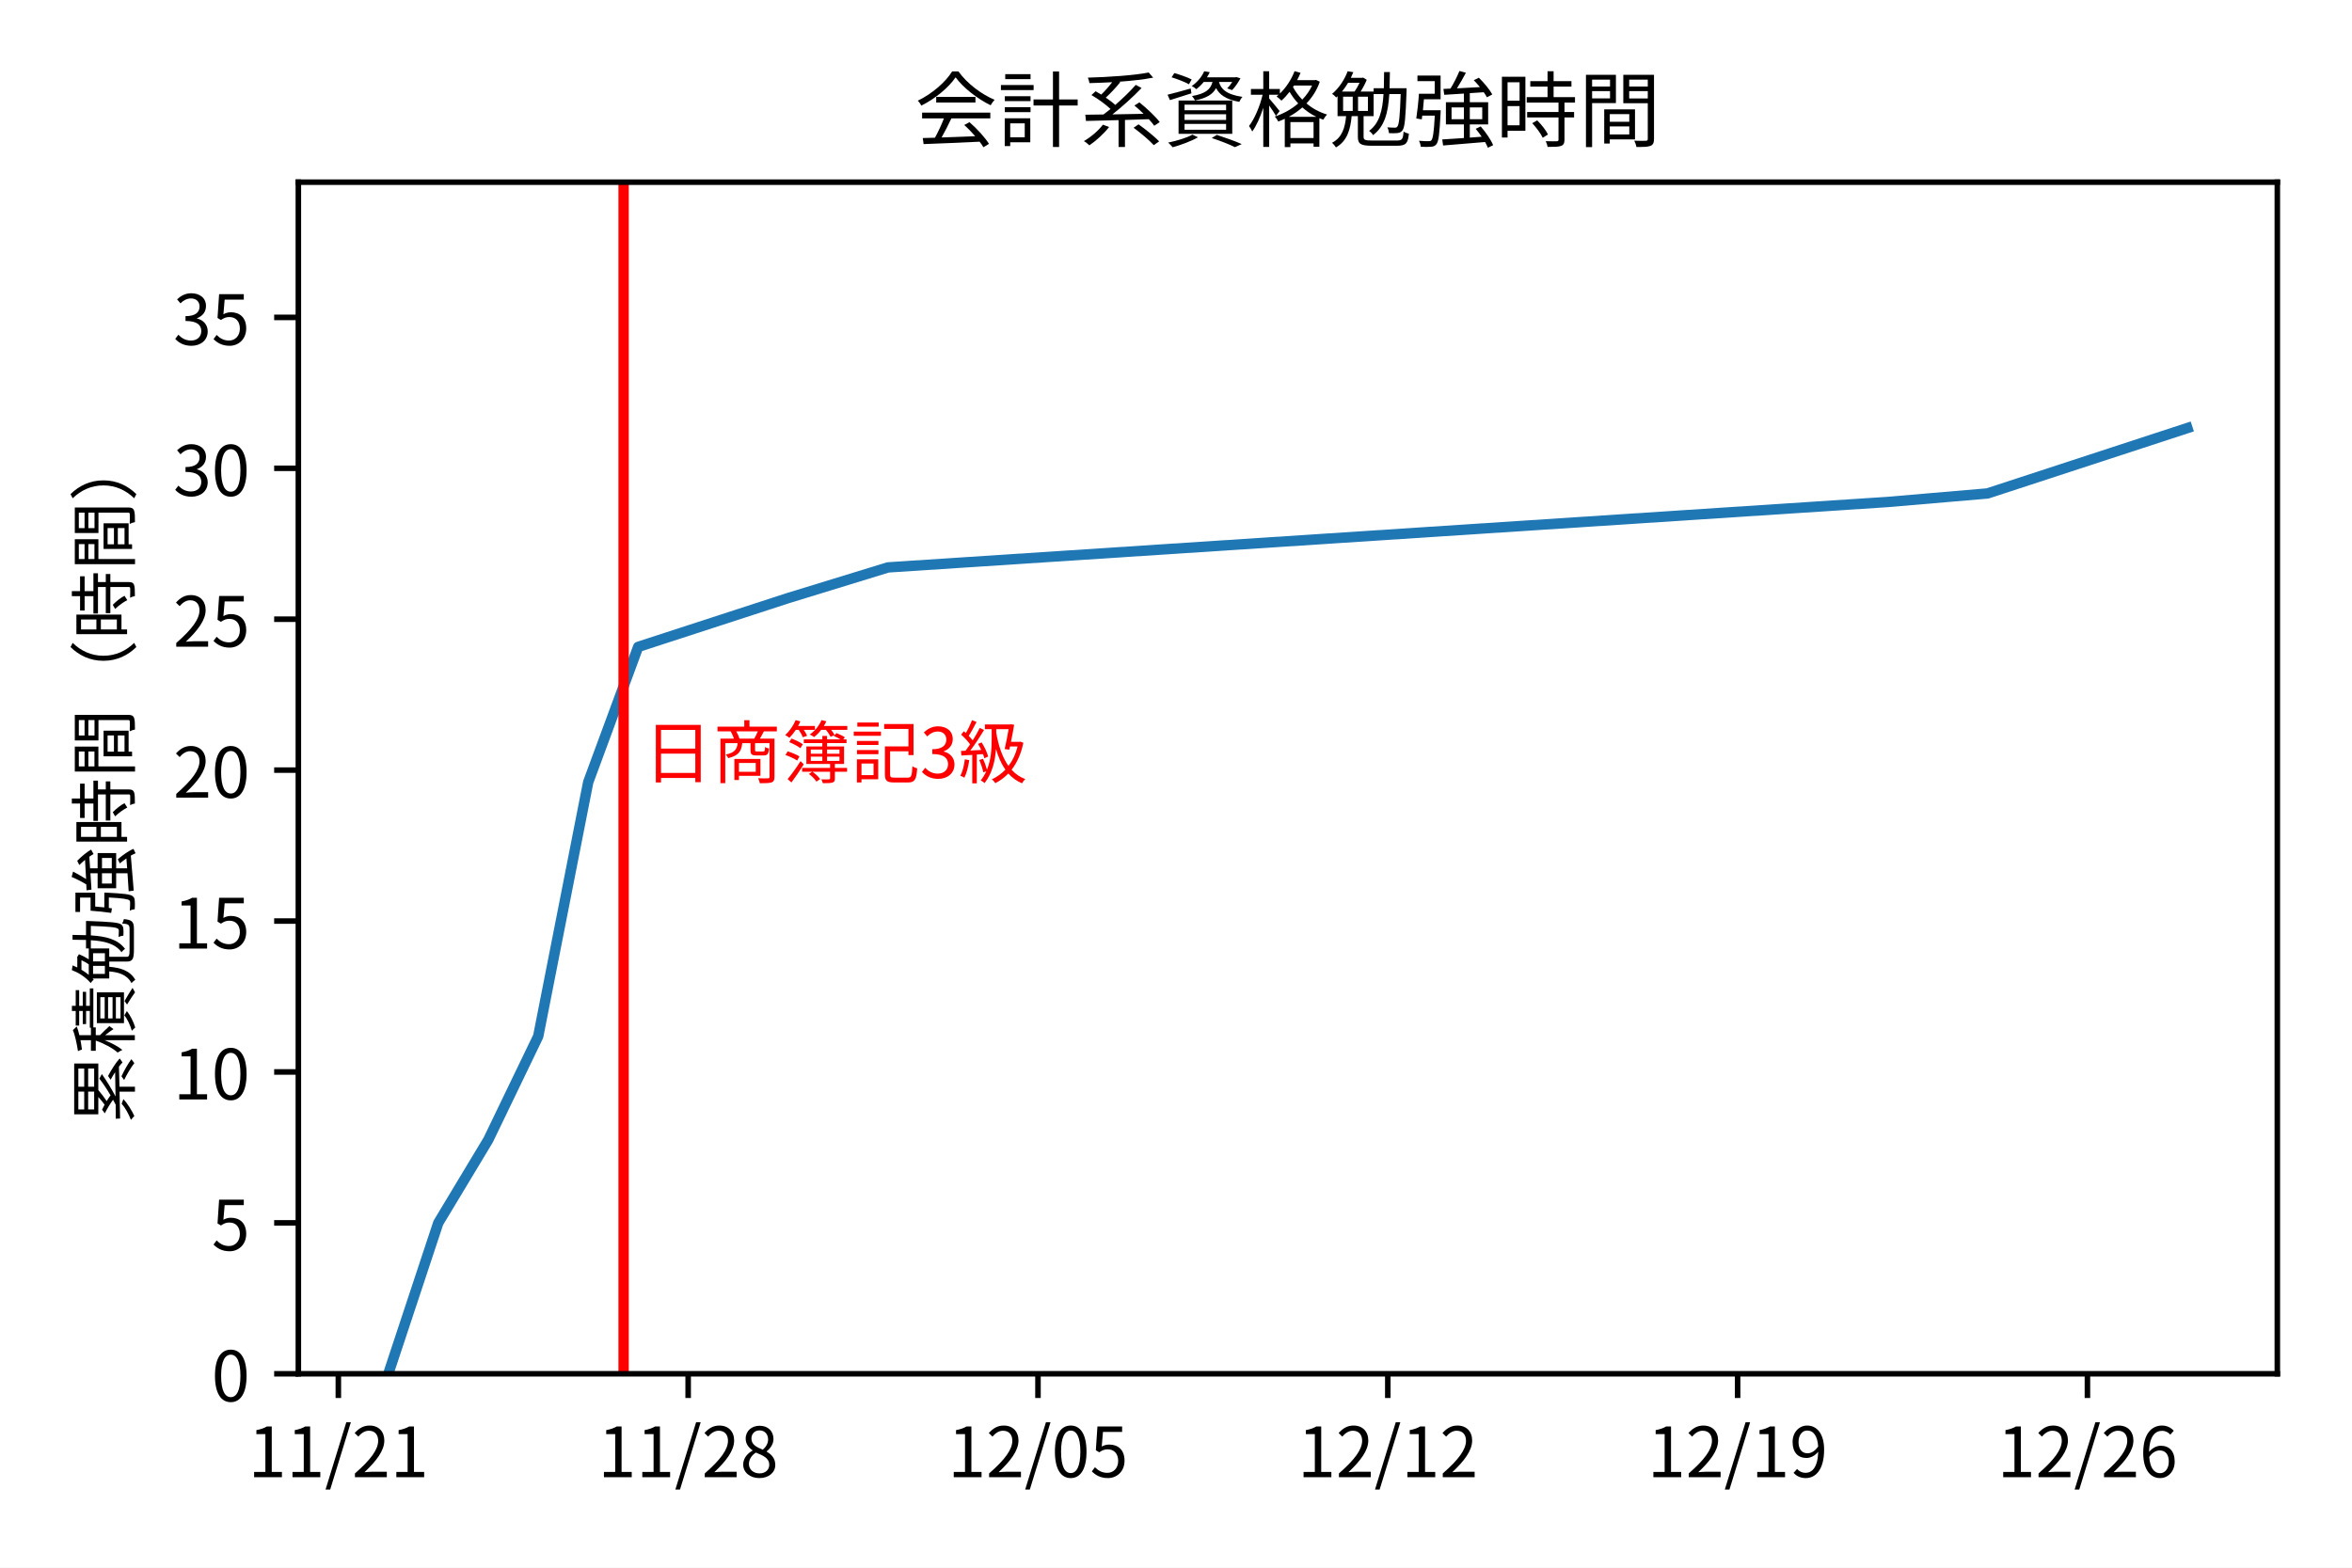
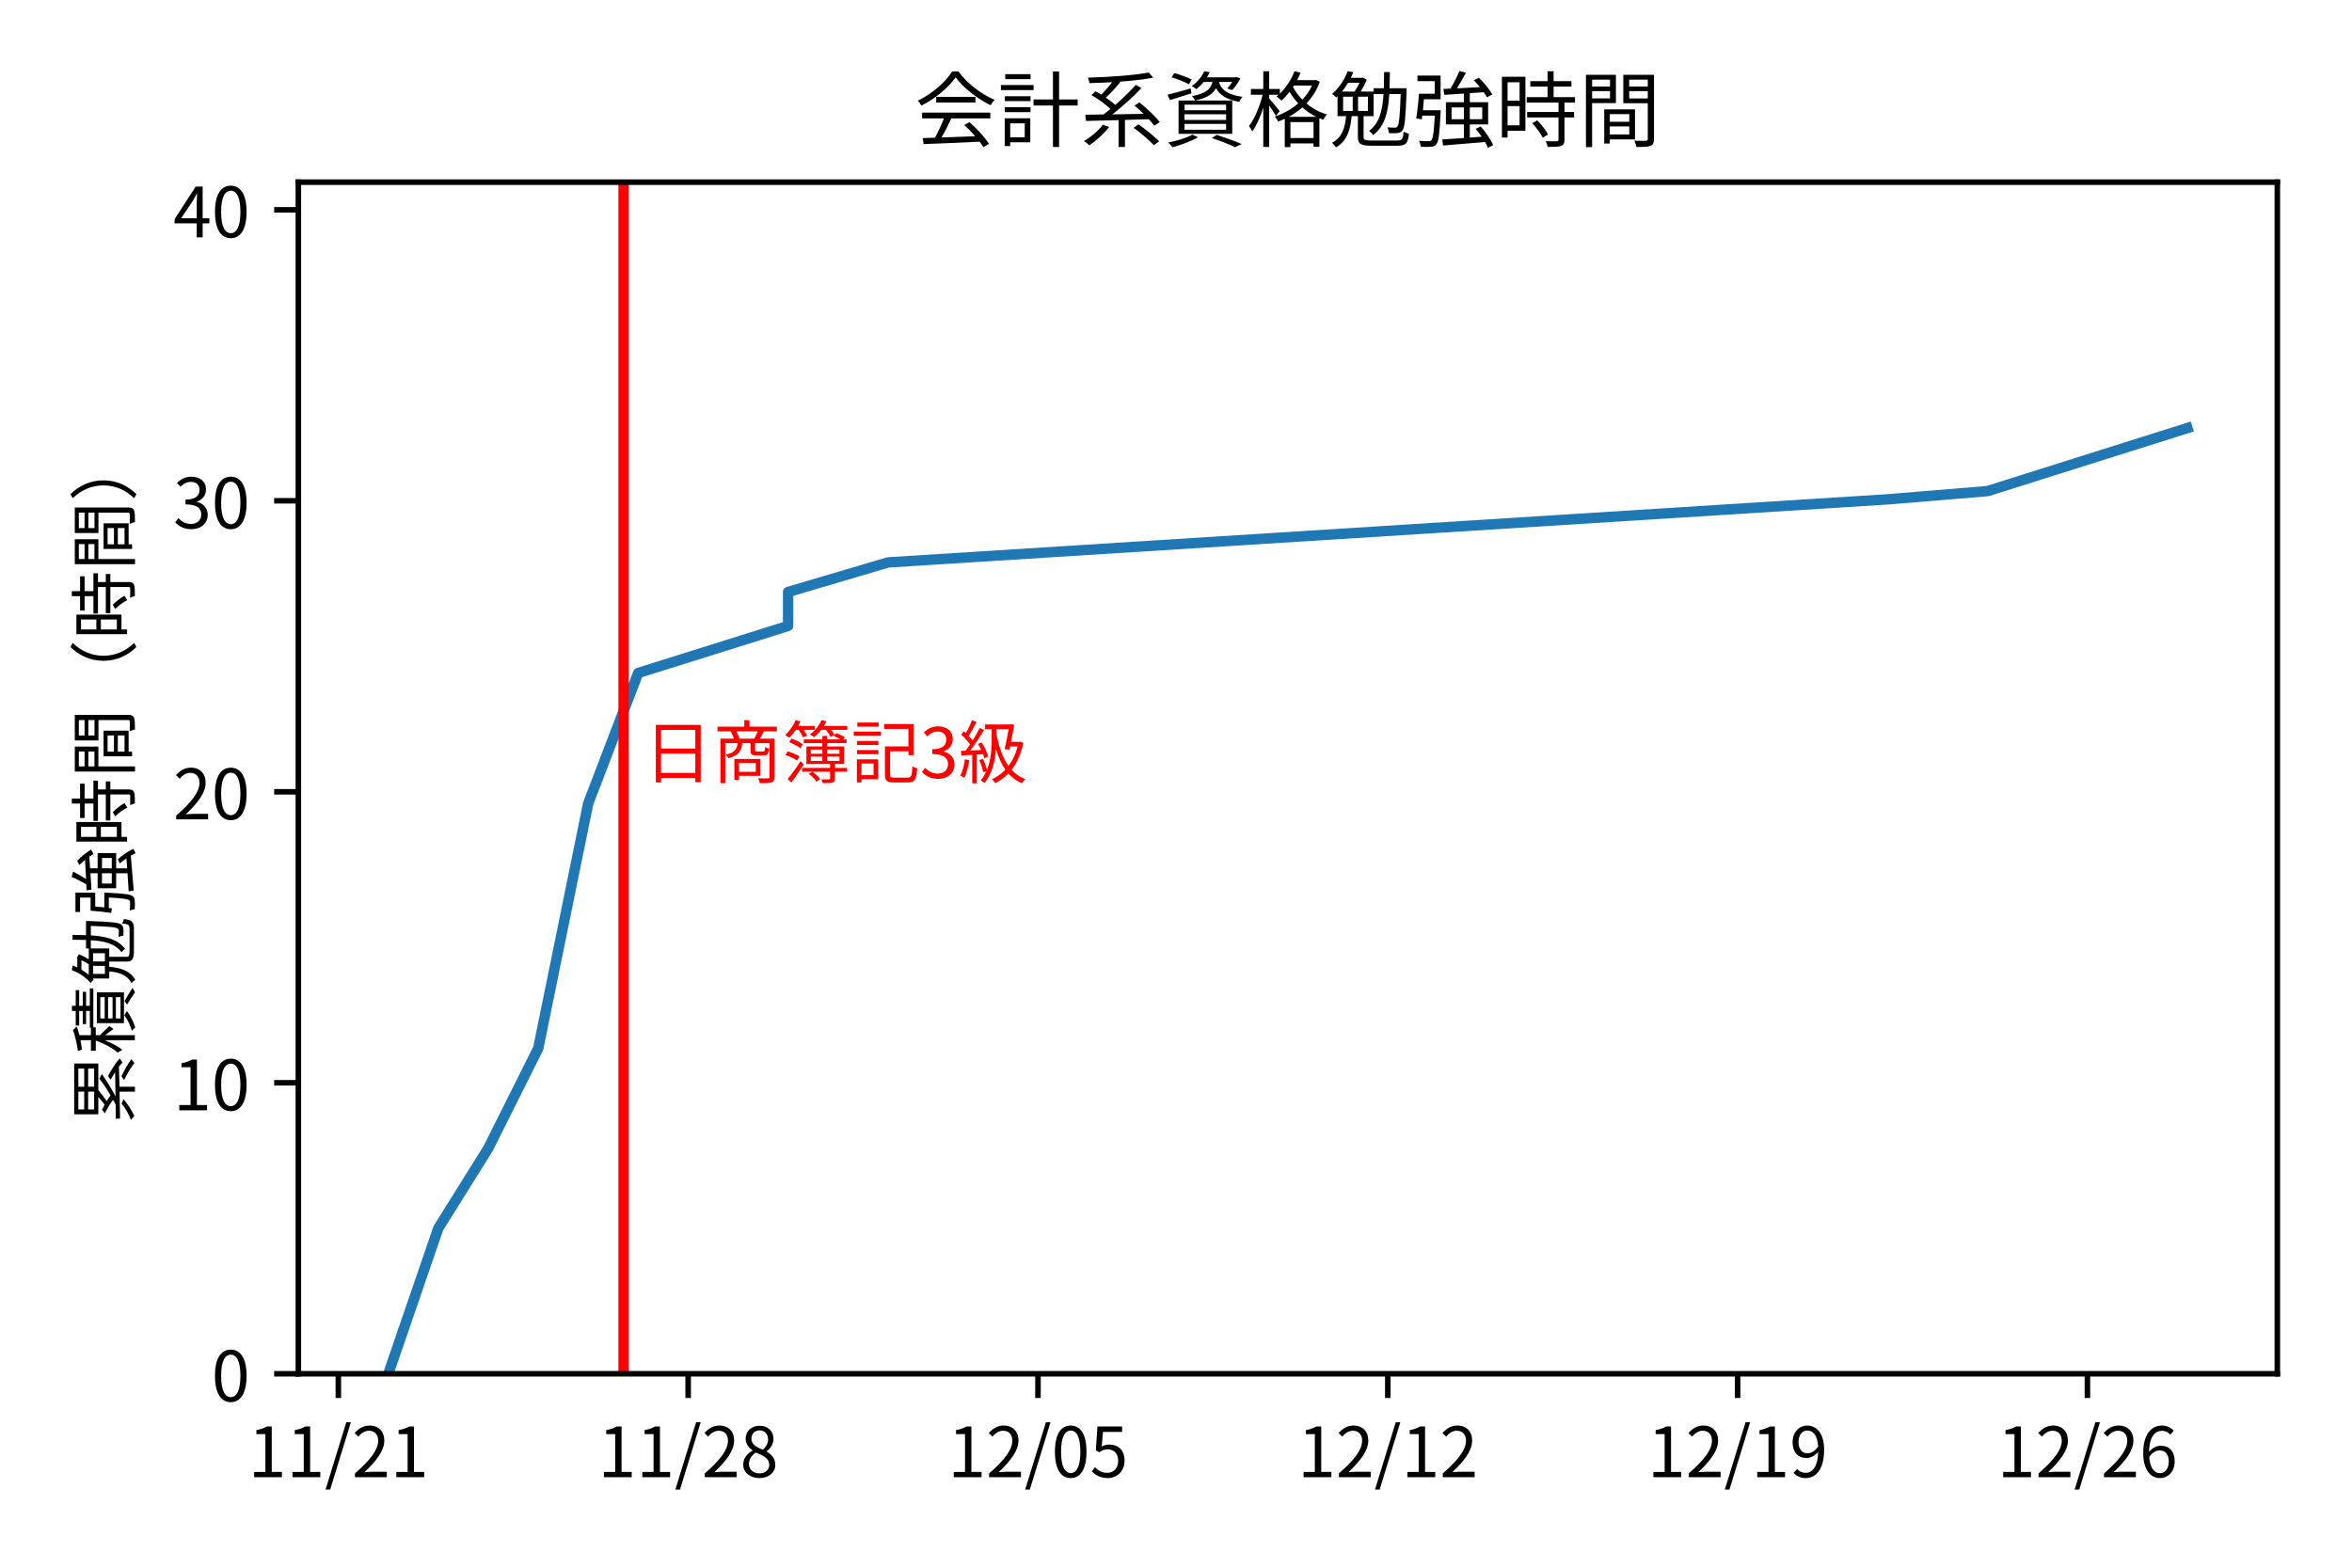
<svg xmlns="http://www.w3.org/2000/svg" xmlns:xlink="http://www.w3.org/1999/xlink" width="340.157pt" height="226.772pt" viewBox="0 0 340.157 226.772" version="1.1">
  <defs>
    <style type="text/css">*{stroke-linejoin: round; stroke-linecap: butt}</style>
  </defs>
  <g id="figure_1">
    <g id="patch_1">
      <path d="M 0 226.772  L 340.157 226.772  L 340.157 0  L 0 0  z " style="fill: #ffffff" />
    </g>
    <g id="axes_1">
      <g id="patch_2">
        <path d="M 43.15 198.722  L 329.357 198.722  L 329.357 26.351  L 43.15 26.351  z " style="fill: #ffffff" />
      </g>
      <g id="matplotlib.axis_1">
        <g id="xtick_1">
          <g id="line2d_1">
            <defs>
-               <path id="m84d6acddf5" d="M 0 0  L 0 3.5  " style="stroke: #000000; stroke-width: 0.8" />
+               <path id="m8792b10f1d" d="M 0 0  L 0 3.5  " style="stroke: #000000; stroke-width: 0.8" />
            </defs>
            <g>
-               <use xlink:href="#m84d6acddf5" x="48.932" y="198.722" style="stroke: #000000; stroke-width: 0.8" />
+               <use xlink:href="#m8792b10f1d" x="48.932" y="198.722" style="stroke: #000000; stroke-width: 0.8" />
            </g>
          </g>
          <g id="text_1">
            <g transform="translate(35.87181 213.681) scale(0.1 -0.1)">
              <defs>
                <path id="NotoSansJP-Regular-31" d="M 563 0  L 3136 0  L 3136 486  L 2195 486  L 2195 4698  L 1747 4698  C 1491 4544 1190 4435 774 4358  L 774 3987  L 1606 3987  L 1606 486  L 563 486  L 563 0  z " transform="scale(0.015625)" />
                <path id="NotoSansJP-Regular-2f" d="M 70 -1146  L 499 -1146  L 2413 5082  L 1990 5082  L 70 -1146  z " transform="scale(0.015625)" />
                <path id="NotoSansJP-Regular-32" d="M 282 0  L 3232 0  L 3232 506  L 1933 506  C 1696 506 1408 480 1165 461  C 2266 1504 3002 2458 3002 3392  C 3002 4230 2477 4781 1638 4781  C 1043 4781 640 4506 256 4090  L 595 3757  C 851 4064 1184 4301 1568 4301  C 2150 4301 2432 3910 2432 3373  C 2432 2566 1754 1632 282 346  L 282 0  z " transform="scale(0.015625)" />
              </defs>
              <use xlink:href="#NotoSansJP-Regular-31" />
              <use xlink:href="#NotoSansJP-Regular-31" x="55.5" />
              <use xlink:href="#NotoSansJP-Regular-2f" x="111" />
              <use xlink:href="#NotoSansJP-Regular-32" x="150.2" />
              <use xlink:href="#NotoSansJP-Regular-31" x="205.7" />
            </g>
          </g>
        </g>
        <g id="xtick_2">
          <g id="line2d_2">
            <g>
-               <use xlink:href="#m84d6acddf5" x="99.524" y="198.722" style="stroke: #000000; stroke-width: 0.8" />
+               <use xlink:href="#m8792b10f1d" x="99.524" y="198.722" style="stroke: #000000; stroke-width: 0.8" />
            </g>
          </g>
          <g id="text_2">
            <g transform="translate(86.46404 213.681) scale(0.1 -0.1)">
              <defs>
                <path id="NotoSansJP-Regular-38" d="M 1786 -83  C 2669 -83 3258 448 3258 1133  C 3258 1773 2874 2125 2464 2362  L 2464 2394  C 2746 2611 3091 3034 3091 3526  C 3091 4250 2605 4762 1805 4762  C 1075 4762 518 4288 518 3571  C 518 3078 806 2726 1152 2490  L 1152 2458  C 723 2227 288 1792 288 1165  C 288 442 922 -83 1786 -83  z M 2106 2547  C 1555 2765 1050 3008 1050 3571  C 1050 4026 1363 4333 1798 4333  C 2304 4333 2592 3955 2592 3494  C 2592 3149 2426 2829 2106 2547  z M 1798 352  C 1235 352 819 717 819 1216  C 819 1664 1082 2035 1459 2278  C 2125 2010 2701 1773 2701 1146  C 2701 678 2336 352 1798 352  z " transform="scale(0.015625)" />
              </defs>
              <use xlink:href="#NotoSansJP-Regular-31" />
              <use xlink:href="#NotoSansJP-Regular-31" x="55.5" />
              <use xlink:href="#NotoSansJP-Regular-2f" x="111" />
              <use xlink:href="#NotoSansJP-Regular-32" x="150.2" />
              <use xlink:href="#NotoSansJP-Regular-38" x="205.7" />
            </g>
          </g>
        </g>
        <g id="xtick_3">
          <g id="line2d_3">
            <g>
-               <use xlink:href="#m84d6acddf5" x="150.116" y="198.722" style="stroke: #000000; stroke-width: 0.8" />
+               <use xlink:href="#m8792b10f1d" x="150.116" y="198.722" style="stroke: #000000; stroke-width: 0.8" />
            </g>
          </g>
          <g id="text_3">
            <g transform="translate(137.0563 213.681) scale(0.1 -0.1)">
              <defs>
                <path id="NotoSansJP-Regular-30" d="M 1779 -83  C 2669 -83 3238 730 3238 2362  C 3238 3987 2669 4781 1779 4781  C 883 4781 314 3994 314 2362  C 314 730 883 -83 1779 -83  z M 1779 384  C 1242 384 883 979 883 2362  C 883 3731 1242 4314 1779 4314  C 2310 4314 2669 3731 2669 2362  C 2669 979 2310 384 1779 384  z " transform="scale(0.015625)" />
                <path id="NotoSansJP-Regular-35" d="M 1670 -83  C 2464 -83 3206 499 3206 1530  C 3206 2560 2573 3021 1792 3021  C 1510 3021 1306 2950 1094 2835  L 1210 4192  L 2982 4192  L 2982 4698  L 698 4698  L 550 2496  L 864 2304  C 1133 2483 1331 2579 1645 2579  C 2234 2579 2618 2182 2618 1510  C 2618 826 2170 403 1619 403  C 1075 403 736 653 467 922  L 179 538  C 493 224 941 -83 1670 -83  z " transform="scale(0.015625)" />
              </defs>
              <use xlink:href="#NotoSansJP-Regular-31" />
              <use xlink:href="#NotoSansJP-Regular-32" x="55.5" />
              <use xlink:href="#NotoSansJP-Regular-2f" x="111" />
              <use xlink:href="#NotoSansJP-Regular-30" x="150.2" />
              <use xlink:href="#NotoSansJP-Regular-35" x="205.7" />
            </g>
          </g>
        </g>
        <g id="xtick_4">
          <g id="line2d_4">
            <g>
-               <use xlink:href="#m84d6acddf5" x="200.709" y="198.722" style="stroke: #000000; stroke-width: 0.8" />
+               <use xlink:href="#m8792b10f1d" x="200.709" y="198.722" style="stroke: #000000; stroke-width: 0.8" />
            </g>
          </g>
          <g id="text_4">
            <g transform="translate(187.6485 213.681) scale(0.1 -0.1)">
              <use xlink:href="#NotoSansJP-Regular-31" />
              <use xlink:href="#NotoSansJP-Regular-32" x="55.5" />
              <use xlink:href="#NotoSansJP-Regular-2f" x="111" />
              <use xlink:href="#NotoSansJP-Regular-31" x="150.2" />
              <use xlink:href="#NotoSansJP-Regular-32" x="205.7" />
            </g>
          </g>
        </g>
        <g id="xtick_5">
          <g id="line2d_5">
            <g>
-               <use xlink:href="#m84d6acddf5" x="251.301" y="198.722" style="stroke: #000000; stroke-width: 0.8" />
+               <use xlink:href="#m8792b10f1d" x="251.301" y="198.722" style="stroke: #000000; stroke-width: 0.8" />
            </g>
          </g>
          <g id="text_5">
            <g transform="translate(238.2407 213.681) scale(0.1 -0.1)">
              <defs>
                <path id="NotoSansJP-Regular-39" d="M 832 3258  C 832 3898 1178 4320 1626 4320  C 2227 4320 2586 3808 2650 2842  C 2349 2400 1990 2214 1670 2214  C 1114 2214 832 2624 832 3258  z M 1498 -83  C 2381 -83 3200 646 3200 2547  C 3200 4038 2528 4781 1626 4781  C 896 4781 282 4166 282 3258  C 282 2285 794 1779 1574 1779  C 1965 1779 2368 2003 2656 2355  C 2611 902 2086 403 1478 403  C 1178 403 890 538 698 762  L 371 397  C 634 122 992 -83 1498 -83  z " transform="scale(0.015625)" />
              </defs>
              <use xlink:href="#NotoSansJP-Regular-31" />
              <use xlink:href="#NotoSansJP-Regular-32" x="55.5" />
              <use xlink:href="#NotoSansJP-Regular-2f" x="111" />
              <use xlink:href="#NotoSansJP-Regular-31" x="150.2" />
              <use xlink:href="#NotoSansJP-Regular-39" x="205.7" />
            </g>
          </g>
        </g>
        <g id="xtick_6">
          <g id="line2d_6">
            <g>
-               <use xlink:href="#m84d6acddf5" x="301.893" y="198.722" style="stroke: #000000; stroke-width: 0.8" />
+               <use xlink:href="#m8792b10f1d" x="301.893" y="198.722" style="stroke: #000000; stroke-width: 0.8" />
            </g>
          </g>
          <g id="text_6">
            <g transform="translate(288.833 213.681) scale(0.1 -0.1)">
              <defs>
                <path id="NotoSansJP-Regular-36" d="M 1875 2477  C 2445 2477 2726 2074 2726 1440  C 2726 800 2374 371 1926 371  C 1338 371 986 902 915 1875  C 1203 2304 1581 2477 1875 2477  z M 1926 -83  C 2656 -83 3270 531 3270 1440  C 3270 2419 2765 2912 1971 2912  C 1600 2912 1190 2694 902 2342  C 928 3802 1472 4294 2112 4294  C 2400 4294 2682 4160 2867 3936  L 3187 4301  C 2931 4576 2579 4781 2093 4781  C 1184 4781 358 4077 358 2240  C 358 691 1024 -83 1926 -83  z " transform="scale(0.015625)" />
              </defs>
              <use xlink:href="#NotoSansJP-Regular-31" />
              <use xlink:href="#NotoSansJP-Regular-32" x="55.5" />
              <use xlink:href="#NotoSansJP-Regular-2f" x="111" />
              <use xlink:href="#NotoSansJP-Regular-32" x="150.2" />
              <use xlink:href="#NotoSansJP-Regular-36" x="205.7" />
            </g>
          </g>
        </g>
      </g>
      <g id="matplotlib.axis_2">
        <g id="ytick_1">
          <g id="line2d_7">
            <defs>
-               <path id="md8e53a39ca" d="M 0 0  L -3.5 0  " style="stroke: #000000; stroke-width: 0.8" />
+               <path id="m9c09c135b7" d="M 0 0  L -3.5 0  " style="stroke: #000000; stroke-width: 0.8" />
            </defs>
            <g>
-               <use xlink:href="#md8e53a39ca" x="43.15" y="198.722" style="stroke: #000000; stroke-width: 0.8" />
+               <use xlink:href="#m9c09c135b7" x="43.15" y="198.722" style="stroke: #000000; stroke-width: 0.8" />
            </g>
          </g>
          <g id="text_7">
            <g transform="translate(30.6 202.7013) scale(0.1 -0.1)">
              <use xlink:href="#NotoSansJP-Regular-30" />
            </g>
          </g>
        </g>
        <g id="ytick_2">
          <g id="line2d_8">
            <g>
-               <use xlink:href="#md8e53a39ca" x="43.15" y="176.892" style="stroke: #000000; stroke-width: 0.8" />
+               <use xlink:href="#m9c09c135b7" x="43.15" y="156.629" style="stroke: #000000; stroke-width: 0.8" />
            </g>
          </g>
          <g id="text_8">
-             <g transform="translate(30.6 180.8712) scale(0.1 -0.1)">
-               <use xlink:href="#NotoSansJP-Regular-35" />
+             <g transform="translate(25.05 160.6084) scale(0.1 -0.1)">
+               <use xlink:href="#NotoSansJP-Regular-31" />
+               <use xlink:href="#NotoSansJP-Regular-30" x="55.5" />
            </g>
          </g>
        </g>
        <g id="ytick_3">
          <g id="line2d_9">
            <g>
-               <use xlink:href="#md8e53a39ca" x="43.15" y="155.061" style="stroke: #000000; stroke-width: 0.8" />
+               <use xlink:href="#m9c09c135b7" x="43.15" y="114.536" style="stroke: #000000; stroke-width: 0.8" />
            </g>
          </g>
          <g id="text_9">
-             <g transform="translate(25.05 159.0412) scale(0.1 -0.1)">
-               <use xlink:href="#NotoSansJP-Regular-31" />
+             <g transform="translate(25.05 118.5156) scale(0.1 -0.1)">
+               <use xlink:href="#NotoSansJP-Regular-32" />
              <use xlink:href="#NotoSansJP-Regular-30" x="55.5" />
            </g>
          </g>
        </g>
        <g id="ytick_4">
          <g id="line2d_10">
            <g>
-               <use xlink:href="#md8e53a39ca" x="43.15" y="133.231" style="stroke: #000000; stroke-width: 0.8" />
+               <use xlink:href="#m9c09c135b7" x="43.15" y="72.443" style="stroke: #000000; stroke-width: 0.8" />
            </g>
          </g>
          <g id="text_10">
-             <g transform="translate(25.05 137.2111) scale(0.1 -0.1)">
-               <use xlink:href="#NotoSansJP-Regular-31" />
-               <use xlink:href="#NotoSansJP-Regular-35" x="55.5" />
+             <g transform="translate(25.05 76.42266) scale(0.1 -0.1)">
+               <defs>
+                 <path id="NotoSansJP-Regular-33" d="M 1690 -83  C 2522 -83 3194 416 3194 1254  C 3194 1894 2752 2317 2202 2445  L 2202 2470  C 2694 2656 3034 3034 3034 3603  C 3034 4346 2458 4781 1670 4781  C 1126 4781 710 4544 358 4218  L 672 3846  C 934 4115 1267 4301 1645 4301  C 2131 4301 2438 4006 2438 3558  C 2438 3053 2106 2662 1139 2662  L 1139 2214  C 2221 2214 2598 1837 2598 1280  C 2598 736 2202 403 1645 403  C 1114 403 755 653 480 941  L 186 557  C 493 224 954 -83 1690 -83  z " transform="scale(0.015625)" />
+               </defs>
+               <use xlink:href="#NotoSansJP-Regular-33" />
+               <use xlink:href="#NotoSansJP-Regular-30" x="55.5" />
            </g>
          </g>
        </g>
        <g id="ytick_5">
          <g id="line2d_11">
            <g>
-               <use xlink:href="#md8e53a39ca" x="43.15" y="111.401" style="stroke: #000000; stroke-width: 0.8" />
+               <use xlink:href="#m9c09c135b7" x="43.15" y="30.35" style="stroke: #000000; stroke-width: 0.8" />
            </g>
          </g>
          <g id="text_11">
-             <g transform="translate(25.05 115.381) scale(0.1 -0.1)">
-               <use xlink:href="#NotoSansJP-Regular-32" />
-               <use xlink:href="#NotoSansJP-Regular-30" x="55.5" />
-             </g>
-           </g>
-         </g>
-         <g id="ytick_6">
-           <g id="line2d_12">
-             <g>
-               <use xlink:href="#md8e53a39ca" x="43.15" y="89.571" style="stroke: #000000; stroke-width: 0.8" />
-             </g>
-           </g>
-           <g id="text_12">
-             <g transform="translate(25.05 93.55088) scale(0.1 -0.1)">
-               <use xlink:href="#NotoSansJP-Regular-32" />
-               <use xlink:href="#NotoSansJP-Regular-35" x="55.5" />
-             </g>
-           </g>
-         </g>
-         <g id="ytick_7">
-           <g id="line2d_13">
-             <g>
-               <use xlink:href="#md8e53a39ca" x="43.15" y="67.741" style="stroke: #000000; stroke-width: 0.8" />
-             </g>
-           </g>
-           <g id="text_13">
-             <g transform="translate(25.05 71.72079) scale(0.1 -0.1)">
-               <defs>
-                 <path id="NotoSansJP-Regular-33" d="M 1690 -83  C 2522 -83 3194 416 3194 1254  C 3194 1894 2752 2317 2202 2445  L 2202 2470  C 2694 2656 3034 3034 3034 3603  C 3034 4346 2458 4781 1670 4781  C 1126 4781 710 4544 358 4218  L 672 3846  C 934 4115 1267 4301 1645 4301  C 2131 4301 2438 4006 2438 3558  C 2438 3053 2106 2662 1139 2662  L 1139 2214  C 2221 2214 2598 1837 2598 1280  C 2598 736 2202 403 1645 403  C 1114 403 755 653 480 941  L 186 557  C 493 224 954 -83 1690 -83  z " transform="scale(0.015625)" />
-               </defs>
-               <use xlink:href="#NotoSansJP-Regular-33" />
-               <use xlink:href="#NotoSansJP-Regular-30" x="55.5" />
-             </g>
-           </g>
-         </g>
-         <g id="ytick_8">
-           <g id="line2d_14">
-             <g>
-               <use xlink:href="#md8e53a39ca" x="43.15" y="45.911" style="stroke: #000000; stroke-width: 0.8" />
-             </g>
-           </g>
-           <g id="text_14">
-             <g transform="translate(25.05 49.8907) scale(0.1 -0.1)">
-               <use xlink:href="#NotoSansJP-Regular-33" />
-               <use xlink:href="#NotoSansJP-Regular-35" x="55.5" />
-             </g>
-           </g>
-         </g>
-         <g id="text_15">
+             <g transform="translate(25.05 34.32976) scale(0.1 -0.1)">
+               <defs>
+                 <path id="NotoSansJP-Regular-34" d="M 736 1760  L 1805 3360  C 1939 3590 2067 3821 2182 4051  L 2208 4051  C 2195 3808 2176 3430 2176 3200  L 2176 1760  L 736 1760  z M 2176 0  L 2726 0  L 2726 1293  L 3347 1293  L 3347 1760  L 2726 1760  L 2726 4698  L 2080 4698  L 128 1677  L 128 1293  L 2176 1293  L 2176 0  z " transform="scale(0.015625)" />
+               </defs>
+               <use xlink:href="#NotoSansJP-Regular-34" />
+               <use xlink:href="#NotoSansJP-Regular-30" x="55.5" />
+             </g>
+           </g>
+         </g>
+         <g id="text_12">
          <g transform="translate(18.75937 162.5365) rotate(-90) scale(0.1 -0.1)">
            <defs>
              <path id="NotoSansJP-Regular-7d2f" d="M 1843 749  C 1478 416 890 96 346 -115  C 454 -192 627 -352 710 -429  C 1229 -186 1856 198 2272 582  L 1843 749  z M 1318 3846  L 2963 3846  L 2963 3290  L 1318 3290  L 1318 3846  z M 1318 4755  L 2963 4755  L 2963 4211  L 1318 4211  L 1318 4755  z M 5101 4211  L 3418 4211  L 3418 4755  L 5101 4755  L 5101 4211  z M 5101 3290  L 3418 3290  L 3418 3846  L 5101 3846  L 5101 3290  z M 5274 998  C 5427 877 5562 768 5664 666  L 6035 928  C 5677 1261 4973 1715 4410 2003  L 4064 1766  C 4288 1645 4531 1504 4762 1350  C 3994 1338 3226 1318 2515 1312  C 3213 1677 3987 2150 4589 2579  L 4166 2810  C 3770 2496 3194 2112 2618 1773  C 2470 1888 2285 2010 2086 2131  C 2413 2349 2790 2630 3098 2899  L 3085 2906  L 5562 2906  L 5562 5139  L 864 5139  L 864 2906  L 2464 2906  C 2253 2707 1990 2496 1754 2323  C 1594 2406 1440 2490 1293 2560  L 954 2304  C 1376 2093 1875 1792 2208 1542  C 2048 1453 1894 1376 1754 1299  C 1267 1293 826 1293 454 1293  L 474 890  C 1139 896 2010 915 2957 941  L 2957 -486  L 3418 -486  L 3418 947  L 5274 998  z M 4038 518  C 4589 250 5267 -154 5600 -429  L 5965 -154  C 5600 128 4915 518 4384 762  L 4038 518  z " transform="scale(0.015625)" />
              <path id="NotoSansJP-Regular-7a4d" d="M 2630 1882  C 2509 2022 1984 2560 1786 2752  L 1786 3142  L 2509 3142  L 2509 3366  L 6118 3366  L 6118 3693  L 4506 3693  L 4506 4038  L 5798 4038  L 5798 4346  L 4506 4346  L 4506 4678  L 5958 4678  L 5958 4998  L 4506 4998  L 4506 5350  L 4032 5350  L 4032 4998  L 2675 4998  L 2675 4678  L 4032 4678  L 4032 4346  L 2816 4346  L 2816 4038  L 4032 4038  L 4032 3693  L 2477 3693  L 2477 3590  L 1786 3590  L 1786 4659  C 2080 4730 2362 4806 2592 4902  L 2259 5261  C 1811 5062 998 4896 307 4787  C 365 4685 435 4525 454 4422  C 730 4454 1030 4506 1325 4557  L 1325 3590  L 346 3590  L 346 3142  L 1286 3142  C 1037 2406 589 1568 179 1114  C 256 998 371 813 422 678  C 742 1062 1069 1683 1325 2323  L 1325 -474  L 1786 -474  L 1786 2278  C 1997 2016 2246 1683 2349 1504  L 2630 1882  z M 3341 1280  L 5306 1280  L 5306 851  L 3341 851  L 3341 1280  z M 3341 2003  L 5306 2003  L 5306 1587  L 3341 1587  L 3341 2003  z M 3341 2720  L 5306 2720  L 5306 2317  L 3341 2317  L 3341 2720  z M 5754 531  L 5754 3040  L 2906 3040  L 2906 531  L 5754 531  z M 3622 499  C 3322 237 2720 -51 2195 -198  C 2291 -282 2432 -422 2502 -512  C 3027 -352 3642 -45 4019 262  L 3622 499  z M 4627 243  C 5037 0 5498 -301 5754 -493  L 6170 -262  C 5869 -58 5376 237 4947 480  L 4627 243  z " transform="scale(0.015625)" />
              <path id="NotoSansJP-Regular-52c9" d="M 1062 3392  L 1805 3392  L 1805 2298  L 1062 2298  L 1062 3392  z M 2330 4467  C 2227 4237 2086 3994 1946 3789  L 973 3789  C 1152 4006 1312 4237 1446 4467  L 2330 4467  z M 2976 2298  L 2214 2298  L 2214 3392  L 2976 3392  L 2976 2298  z M 3296 13  C 2739 13 2643 64 2643 301  L 2643 1894  L 3418 1894  L 3418 3597  L 4179 3597  C 4102 2317 3866 1350 3066 755  C 3168 691 3322 531 3373 429  C 4269 1101 4538 2176 4627 3597  L 5504 3597  C 5446 1869 5376 1242 5248 1094  C 5197 1018 5146 1005 5050 1005  C 4947 1005 4723 1011 4474 1030  C 4544 909 4589 723 4602 582  C 4851 570 5107 570 5254 589  C 5421 608 5536 659 5638 794  C 5824 1030 5882 1747 5958 3834  L 5958 4045  L 4646 4045  C 4659 4435 4666 4858 4672 5293  L 4224 5293  C 4218 4851 4218 4435 4205 4045  L 3418 4045  L 3418 3789  L 2413 3789  C 2592 4070 2771 4410 2886 4698  L 2605 4870  L 2534 4851  L 1658 4851  C 1728 4998 1792 5146 1850 5286  L 1414 5357  C 1210 4813 819 4122 211 3610  C 314 3552 461 3418 531 3334  L 634 3430  L 634 1894  L 1293 1894  C 1216 1043 1005 250 211 -160  C 307 -243 448 -416 512 -518  C 1389 -19 1626 877 1722 1894  L 2202 1894  L 2202 294  C 2202 -256 2426 -390 3302 -390  L 5222 -390  C 5907 -390 6061 -205 6138 538  C 6016 563 5830 634 5728 704  C 5683 115 5619 13 5203 13  L 3296 13  z " transform="scale(0.015625)" />
              <path id="NotoSansJP-Regular-5f37" d="M 819 2349  C 845 2624 877 2912 896 3194  L 2182 3194  L 2182 5024  L 397 5024  L 397 4595  L 1728 4595  L 1728 3622  L 512 3622  C 474 3021 384 2208 307 1715  L 730 1645  C 742 1734 755 1830 768 1933  L 1734 1933  C 1670 659 1587 160 1472 32  C 1421 -26 1357 -38 1248 -38  C 1133 -38 832 -38 512 -6  C 589 -134 640 -326 653 -467  C 966 -486 1267 -486 1440 -467  C 1626 -454 1741 -416 1850 -282  C 2035 -70 2099 525 2182 2138  C 2189 2208 2189 2349 2189 2349  L 819 2349  z M 3027 1658  L 3027 2566  L 3981 2566  L 3981 1658  L 3027 1658  z M 5395 2566  L 5395 1658  L 4435 1658  L 4435 2566  L 5395 2566  z M 6234 -346  C 6074 64 5658 659 5274 1101  L 4890 915  C 5043 730 5210 518 5350 307  L 4435 237  L 4435 1254  L 5850 1254  L 5850 2970  L 4435 2970  L 4435 3667  C 4787 3686 5152 3712 5510 3738  C 5613 3597 5696 3462 5754 3347  L 6170 3571  C 5971 3936 5530 4474 5133 4858  L 4742 4666  C 4902 4506 5062 4320 5216 4134  C 4602 4096 3987 4064 3443 4038  C 3674 4403 3930 4851 4134 5242  L 3635 5376  C 3469 4966 3194 4416 2944 4019  L 2400 3994  L 2464 3539  C 2893 3565 3418 3597 3981 3635  L 3981 2970  L 2592 2970  L 2592 1254  L 3981 1254  L 3981 205  C 3341 160 2758 122 2310 96  L 2374 -371  C 3213 -301 4442 -205 5613 -102  C 5702 -262 5779 -416 5830 -544  L 6234 -346  z " transform="scale(0.015625)" />
              <path id="NotoSansJP-Regular-6642" d="M 1875 4506  L 1875 3085  L 947 3085  L 947 4506  L 1875 4506  z M 947 1190  L 947 2669  L 1875 2669  L 1875 1190  L 947 1190  z M 2323 4934  L 512 4934  L 512 243  L 947 243  L 947 762  L 2323 762  L 2323 4934  z M 2848 1350  C 3174 1011 3514 538 3661 224  L 4064 480  C 3917 794 3558 1248 3232 1568  L 2848 1350  z M 6150 2938  L 6150 3360  L 4499 3360  L 4499 4173  L 5875 4173  L 5875 4595  L 4499 4595  L 4499 5357  L 4032 5357  L 4032 4595  L 2701 4595  L 2701 4173  L 4032 4173  L 4032 3360  L 2426 3360  L 2426 2938  L 4877 2938  L 4877 2214  L 2458 2214  L 2458 1792  L 4877 1792  L 4877 83  C 4877 -13 4845 -38 4736 -45  C 4634 -51 4282 -51 3885 -38  C 3955 -160 4019 -352 4038 -480  C 4557 -480 4877 -474 5075 -403  C 5267 -333 5338 -192 5338 77  L 5338 1792  L 6080 1792  L 6080 2214  L 5338 2214  L 5338 2938  L 6150 2938  z " transform="scale(0.015625)" />
              <path id="NotoSansJP-Regular-9593" d="M 2451 4710  L 2451 4179  L 1069 4179  L 1069 4710  L 2451 4710  z M 1069 3264  L 1069 3827  L 2451 3827  L 2451 3264  L 1069 3264  z M 2906 2899  L 2906 5082  L 595 5082  L 595 -493  L 1069 -493  L 1069 2899  L 2906 2899  z M 3936 2048  L 3936 1459  L 2432 1459  L 2432 2048  L 3936 2048  z M 2432 480  L 2432 1101  L 3936 1101  L 3936 480  L 2432 480  z M 4378 102  L 4378 2419  L 2003 2419  L 2003 -218  L 2432 -218  L 2432 102  L 4378 102  z M 3930 3258  L 3930 3827  L 5363 3827  L 5363 3258  L 3930 3258  z M 5363 4710  L 5363 4179  L 3930 4179  L 3930 4710  L 5363 4710  z M 5843 5082  L 3475 5082  L 3475 2893  L 5363 2893  L 5363 147  C 5363 32 5325 -6 5216 -6  C 5101 -13 4710 -19 4320 0  C 4390 -128 4467 -352 4486 -486  C 5018 -486 5357 -480 5562 -403  C 5773 -320 5843 -160 5843 141  L 5843 5082  z " transform="scale(0.015625)" />
              <path id="NotoSansJP-Regular-ff08" d="M 4448 2432  C 4448 1184 4954 166 5722 -614  L 6106 -416  C 5370 346 4915 1293 4915 2432  C 4915 3571 5370 4518 6106 5280  L 5722 5478  C 4954 4698 4448 3680 4448 2432  z " transform="scale(0.015625)" />
              <path id="NotoSansJP-Regular-ff09" d="M 1952 2432  C 1952 3680 1446 4698 678 5478  L 294 5280  C 1030 4518 1485 3571 1485 2432  C 1485 1293 1030 346 294 -416  L 678 -614  C 1446 166 1952 1184 1952 2432  z " transform="scale(0.015625)" />
            </defs>
            <use xlink:href="#NotoSansJP-Regular-7d2f" />
            <use xlink:href="#NotoSansJP-Regular-7a4d" x="100" />
            <use xlink:href="#NotoSansJP-Regular-52c9" x="200" />
            <use xlink:href="#NotoSansJP-Regular-5f37" x="300" />
            <use xlink:href="#NotoSansJP-Regular-6642" x="400" />
            <use xlink:href="#NotoSansJP-Regular-9593" x="500" />
            <use xlink:href="#NotoSansJP-Regular-ff08" x="600" />
            <use xlink:href="#NotoSansJP-Regular-6642" x="700" />
            <use xlink:href="#NotoSansJP-Regular-9593" x="800" />
            <use xlink:href="#NotoSansJP-Regular-ff09" x="900" />
          </g>
        </g>
      </g>
-       <g id="line2d_15">
-         <path d="M 56.159 198.722  L 63.387 176.892  L 70.614 164.885  L 77.842 149.895  L 85.069 113.148  L 92.297 93.573  L 113.979 86.515  L 128.434 82.076  L 272.983 72.616  L 287.438 71.379  L 316.348 61.92  " clip-path="url(#p5305851cc2)" style="fill: none; stroke: #1f77b4; stroke-width: 1.5; stroke-linecap: square" />
+       <g id="line2d_12">
+         <path d="M 56.159 198.722  L 63.387 177.675  L 70.614 166.1  L 77.842 151.648  L 85.069 116.22  L 92.297 97.348  L 113.979 90.543  L 113.979 85.632  L 128.434 81.353  L 272.983 72.233  L 287.438 71.04  L 316.348 61.92  " clip-path="url(#p7e069f72e2)" style="fill: none; stroke: #1f77b4; stroke-width: 1.5; stroke-linecap: square" />
      </g>
      <g id="LineCollection_1">
-         <path d="M 90.189 198.722  L 90.189 26.351  " clip-path="url(#p5305851cc2)" style="fill: none; stroke: #ff0000; stroke-width: 1.5" />
+         <path d="M 90.189 198.722  L 90.189 26.351  " clip-path="url(#p7e069f72e2)" style="fill: none; stroke: #ff0000; stroke-width: 1.5" />
      </g>
      <g id="patch_3">
        <path d="M 43.15 198.722  L 43.15 26.351  " style="fill: none; stroke: #000000; stroke-width: 0.8; stroke-linejoin: miter; stroke-linecap: square" />
      </g>
      <g id="patch_4">
        <path d="M 329.357 198.722  L 329.357 26.351  " style="fill: none; stroke: #000000; stroke-width: 0.8; stroke-linejoin: miter; stroke-linecap: square" />
      </g>
      <g id="patch_5">
        <path d="M 43.15 198.722  L 329.357 198.722  " style="fill: none; stroke: #000000; stroke-width: 0.8; stroke-linejoin: miter; stroke-linecap: square" />
      </g>
      <g id="patch_6">
        <path d="M 43.15 26.351  L 329.357 26.351  " style="fill: none; stroke: #000000; stroke-width: 0.8; stroke-linejoin: miter; stroke-linecap: square" />
      </g>
-       <g id="text_16">
+       <g id="text_13">
        <g style="fill: #ff0000" transform="translate(93.0508 112.5365) scale(0.1 -0.1)">
          <defs>
            <path id="NotoSansJP-Regular-65e5" d="M 1632 467  L 1632 2253  L 4806 2253  L 4806 467  L 1632 467  z M 4806 4448  L 4806 2720  L 1632 2720  L 1632 4448  L 4806 4448  z M 1152 4915  L 1152 -416  L 1632 -416  L 1632 0  L 4806 0  L 4806 -390  L 5306 -390  L 5306 4915  L 1152 4915  z " transform="scale(0.015625)" />
            <path id="NotoSansJP-Regular-5546" d="M 4000 1389  L 4000 570  L 2445 570  L 2445 1389  L 4000 1389  z M 4435 198  L 4435 1760  L 2022 1760  L 2022 -192  L 2445 -192  L 2445 198  L 4435 198  z M 2496 3642  C 2438 3827 2323 4096 2195 4314  L 4192 4314  C 4102 4096 3968 3827 3859 3642  L 2496 3642  z M 5952 4314  L 5952 4749  L 3418 4749  L 3418 5350  L 2938 5350  L 2938 4749  L 461 4749  L 461 4314  L 1683 4314  C 1792 4115 1914 3846 1984 3642  L 730 3642  L 730 -480  L 1178 -480  L 1178 3226  L 2323 3226  C 2259 2630 2029 2336 1222 2170  C 1306 2093 1414 1933 1453 1837  C 2387 2061 2675 2458 2752 3226  L 3514 3226  L 3514 2586  C 3514 2189 3622 2086 4070 2086  L 4730 2086  C 5069 2086 5184 2214 5229 2726  C 5107 2752 4934 2810 4864 2874  C 4845 2496 4819 2451 4678 2451  L 4122 2451  C 3962 2451 3936 2464 3936 2592  L 3936 3226  L 5274 3226  L 5274 102  C 5274 0 5242 -32 5133 -32  C 5018 -38 4634 -45 4218 -26  C 4288 -147 4358 -365 4378 -486  C 4902 -486 5254 -480 5466 -410  C 5670 -333 5734 -179 5734 102  L 5734 3642  L 4384 3642  C 4499 3834 4627 4070 4749 4314  L 5952 4314  z " transform="scale(0.015625)" />
            <path id="NotoSansJP-Regular-7c3f" d="M 1581 4454  C 1734 4230 1894 3949 1958 3770  L 2355 3904  C 2298 4051 2176 4262 2042 4454  L 3078 4454  L 3078 4813  L 1517 4813  C 1600 4954 1670 5101 1728 5242  L 1293 5357  C 1075 4838 717 4320 326 3974  C 435 3923 621 3795 710 3718  C 909 3917 1120 4173 1306 4454  L 1581 4454  z M 1958 3123  C 1728 3296 1267 3514 915 3648  L 698 3322  C 1056 3168 1504 2938 1734 2758  L 1958 3123  z M 1645 1997  C 1402 2150 922 2355 557 2464  L 346 2125  C 723 2003 1190 1779 1434 1613  L 1645 1997  z M 1747 1562  C 1370 966 883 288 550 -102  L 902 -416  C 1267 70 1702 710 2042 1261  L 1747 1562  z M 2694 1978  L 3763 1978  L 3763 1581  L 2694 1581  L 2694 1978  z M 2694 2630  L 3763 2630  L 3763 2246  L 2694 2246  L 2694 2630  z M 5350 2630  L 5350 2246  L 4198 2246  L 4198 2630  L 5350 2630  z M 5350 1581  L 4198 1581  L 4198 1978  L 5350 1978  L 5350 1581  z M 4922 1299  L 5773 1299  L 5773 2918  L 4198 2918  L 4198 3232  L 6003 3232  L 6003 3571  L 5690 3571  L 5850 3763  C 5670 3891 5331 4058 5069 4154  L 4832 3885  C 5030 3802 5267 3680 5446 3571  L 4198 3571  L 4198 3891  L 3763 3891  L 3763 3571  L 2048 3571  L 2048 3232  L 3763 3232  L 3763 2918  L 2285 2918  L 2285 1299  L 4480 1299  L 4480 934  L 1894 934  L 1894 576  L 2822 576  L 2515 371  C 2790 173 3085 -115 3213 -339  L 3558 -102  C 3418 115 3123 390 2848 576  L 4480 576  L 4480 -38  C 4480 -102 4454 -122 4365 -128  C 4288 -134 3987 -141 3667 -128  C 3718 -230 3782 -371 3808 -480  C 4256 -480 4531 -480 4704 -422  C 4883 -365 4922 -269 4922 -51  L 4922 576  L 6054 576  L 6054 934  L 4922 934  L 4922 1299  z M 3904 4813  C 3994 4954 4070 5101 4134 5248  L 3686 5357  C 3469 4832 3059 4339 2598 4026  C 2714 3968 2912 3859 3002 3789  C 3226 3962 3456 4192 3654 4454  L 4102 4454  C 4275 4243 4442 3987 4525 3814  L 4902 3968  C 4838 4102 4710 4288 4576 4454  L 6074 4454  L 6074 4813  L 3904 4813  z " transform="scale(0.015625)" />
            <path id="NotoSansJP-Regular-8a18" d="M 2579 5133  L 602 5133  L 602 4749  L 2579 4749  L 2579 5133  z M 2106 1338  L 2106 262  L 986 262  L 986 1338  L 2106 1338  z M 2534 1728  L 563 1728  L 563 -416  L 986 -416  L 986 -122  L 2534 -122  L 2534 1728  z M 570 2202  L 2554 2202  L 2554 2586  L 570 2586  L 570 2202  z M 570 3053  L 2554 3053  L 2554 3430  L 570 3430  L 570 3053  z M 269 3904  L 2790 3904  L 2790 4294  L 269 4294  L 269 3904  z M 4051 32  C 3699 32 3635 83 3635 333  L 3635 2470  L 5331 2470  L 5331 2118  L 5805 2118  L 5805 4992  L 3085 4992  L 3085 4544  L 5331 4544  L 5331 2925  L 3155 2925  L 3155 333  C 3155 -269 3354 -416 4013 -416  L 5293 -416  C 5926 -416 6074 -134 6144 890  C 6010 922 5811 998 5696 1088  C 5658 198 5606 32 5261 32  L 4051 32  z " transform="scale(0.015625)" />
            <path id="NotoSansJP-Regular-7d1a" d="M 602 1728  C 531 1165 397 595 186 205  C 288 173 480 83 557 26  C 768 435 922 1050 1011 1651  L 602 1728  z M 2285 2208  C 2336 2067 2381 1933 2406 1824  L 2758 1984  C 2675 2330 2419 2880 2157 3290  L 1824 3155  C 1926 2982 2029 2790 2118 2592  C 1766 2573 1427 2554 1107 2541  C 1530 3091 2016 3840 2381 4448  L 1978 4627  C 1811 4288 1581 3878 1331 3482  C 1229 3610 1101 3757 960 3898  C 1197 4256 1466 4762 1683 5184  L 1267 5350  C 1133 4998 909 4518 691 4160  C 627 4218 570 4275 506 4326  L 262 4013  C 557 3750 890 3392 1088 3110  C 947 2899 800 2694 666 2522  L 243 2502  L 282 2080  C 576 2099 922 2118 1286 2138  L 1286 -499  L 1709 -499  L 1709 2170  L 2285 2208  z M 3507 4518  L 4653 4518  C 4557 3974 4416 3232 4288 2675  L 4717 2624  L 4781 2918  L 5478 2918  C 5306 2202 5011 1600 4640 1114  C 4064 1914 3712 2995 3507 4192  L 3507 4518  z M 5734 3366  L 5651 3347  L 4870 3347  C 4986 3898 5094 4480 5165 4928  L 4845 4973  L 4768 4954  L 2458 4954  L 2458 4518  L 3085 4518  L 3085 3578  C 3085 2771 3040 1728 2650 768  C 2573 1062 2426 1466 2278 1773  L 1933 1664  C 2093 1306 2253 832 2310 525  L 2586 621  C 2451 326 2285 38 2074 -224  C 2182 -275 2349 -403 2426 -474  C 3168 467 3411 1651 3482 2688  C 3693 1958 3974 1306 4352 768  C 3987 384 3558 90 3098 -128  C 3206 -198 3360 -378 3424 -480  C 3859 -256 4269 38 4627 416  C 4973 26 5389 -282 5888 -493  C 5958 -371 6093 -192 6195 -102  C 5690 83 5274 378 4928 762  C 5421 1395 5805 2221 6016 3258  L 5734 3366  z " transform="scale(0.015625)" />
          </defs>
          <use xlink:href="#NotoSansJP-Regular-65e5" />
          <use xlink:href="#NotoSansJP-Regular-5546" x="100" />
          <use xlink:href="#NotoSansJP-Regular-7c3f" x="200" />
          <use xlink:href="#NotoSansJP-Regular-8a18" x="300" />
          <use xlink:href="#NotoSansJP-Regular-33" x="400" />
          <use xlink:href="#NotoSansJP-Regular-7d1a" x="455.5" />
        </g>
      </g>
-       <g id="text_17">
+       <g id="text_14">
        <g transform="translate(132.2537 20.35125) scale(0.12 -0.12)">
          <defs>
            <path id="NotoSansJP-Regular-4f1a" d="M 589 1722  L 2272 1722  C 2099 1254 1824 672 1581 230  C 1235 218 915 211 640 205  L 704 -262  C 1798 -224 3456 -154 5024 -77  C 5146 -230 5242 -378 5318 -506  L 5747 -243  C 5453 230 4832 922 4243 1427  L 3840 1210  C 4122 960 4422 646 4685 346  C 3789 307 2886 275 2093 250  C 2349 698 2624 1248 2848 1722  L 5850 1722  L 5850 2163  L 589 2163  L 589 1722  z M 1677 3379  L 1677 2944  L 4704 2944  L 4704 3379  L 1677 3379  z M 2906 5344  C 2413 4531 1350 3610 256 3085  C 358 2989 480 2816 531 2707  C 1619 3245 2656 4122 3174 4890  C 3770 4064 4890 3213 5875 2733  C 5958 2874 6074 3040 6182 3155  C 5178 3571 4064 4403 3392 5344  L 2906 5344  z " transform="scale(0.015625)" />
            <path id="NotoSansJP-Regular-8a08" d="M 2554 5133  L 602 5133  L 602 4749  L 2554 4749  L 2554 5133  z M 2790 4294  L 269 4294  L 269 3904  L 2790 3904  L 2790 4294  z M 2106 1338  L 2106 262  L 986 262  L 986 1338  L 2106 1338  z M 2534 1728  L 563 1728  L 563 -416  L 986 -416  L 986 -122  L 2534 -122  L 2534 1728  z M 570 2202  L 2554 2202  L 2554 2586  L 570 2586  L 570 2202  z M 570 3053  L 2554 3053  L 2554 3430  L 570 3430  L 570 3053  z M 6189 3181  L 4755 3181  L 4755 5338  L 4282 5338  L 4282 3181  L 2784 3181  L 2784 2714  L 4282 2714  L 4282 -486  L 4755 -486  L 4755 2714  L 6189 2714  L 6189 3181  z " transform="scale(0.015625)" />
            <path id="NotoSansJP-Regular-7cfb" d="M 1734 1235  C 1382 762 806 282 269 -32  C 397 -102 595 -262 691 -358  C 1203 -13 1805 531 2214 1056  L 1734 1235  z M 6118 1434  C 5792 1869 5107 2509 4550 2957  L 4166 2714  C 4397 2522 4640 2304 4870 2074  C 4058 2061 3232 2042 2470 2029  C 3219 2618 4077 3392 4717 4064  L 4269 4307  C 3853 3827 3270 3264 2688 2758  C 2496 2938 2234 3136 1958 3322  C 2323 3654 2746 4109 3072 4512  L 3002 4550  C 3968 4621 4896 4723 5613 4864  L 5267 5261  C 4173 5043 2214 4909 576 4864  C 621 4749 685 4563 691 4442  C 1254 4454 1856 4480 2451 4512  C 2208 4192 1888 3827 1606 3558  C 1459 3648 1312 3738 1171 3814  L 851 3520  C 1363 3226 1952 2797 2323 2445  C 2131 2291 1952 2150 1773 2022  C 1254 2016 774 2010 378 2003  L 429 1523  C 1107 1542 1990 1562 2944 1587  L 2944 -486  L 3437 -486  L 3437 1600  C 4045 1619 4666 1638 5274 1658  C 5446 1472 5594 1299 5696 1152  L 6118 1434  z M 4102 998  C 4653 595 5338 13 5658 -346  L 6074 -51  C 5722 314 5024 877 4486 1261  L 4102 998  z " transform="scale(0.015625)" />
            <path id="NotoSansJP-Regular-8cc7" d="M 3789 4531  C 3635 3949 3251 3629 2208 3443  C 2285 3360 2394 3206 2432 3104  C 3341 3283 3814 3584 4064 4058  C 4301 3597 4768 3187 5856 2995  C 5901 3110 6010 3290 6099 3379  C 4787 3571 4429 4038 4288 4531  L 5312 4531  C 5197 4346 5056 4166 4922 4038  L 5299 3904  C 5530 4128 5766 4486 5946 4813  L 5626 4909  L 5549 4890  L 3360 4890  C 3443 5024 3514 5152 3578 5286  L 3149 5357  C 2982 4973 2662 4544 2182 4211  C 2298 4166 2451 4064 2541 3974  C 2765 4147 2950 4333 3110 4531  L 3789 4531  z M 1632 1293  L 4838 1293  L 4838 845  L 1632 845  L 1632 1293  z M 1632 2042  L 4838 2042  L 4838 1600  L 1632 1600  L 1632 2042  z M 1632 2778  L 4838 2778  L 4838 2349  L 1632 2349  L 1632 2778  z M 1171 531  L 5312 531  L 5312 3098  L 1171 3098  L 1171 531  z M 2182 4723  C 1875 4883 1286 5094 845 5216  L 634 4890  C 1088 4749 1677 4525 1971 4352  L 2182 4723  z M 2106 4026  C 1453 3846 781 3654 320 3546  L 506 3130  C 986 3283 1587 3469 2163 3654  L 2106 4026  z M 2240 467  C 1786 211 1018 -13 365 -147  C 474 -230 634 -416 717 -506  C 1350 -333 2150 -38 2669 262  L 2240 467  z M 3731 205  C 4429 -26 5120 -294 5517 -499  L 6042 -262  C 5574 -51 4813 224 4122 448  L 3731 205  z " transform="scale(0.015625)" />
            <path id="NotoSansJP-Regular-683c" d="M 3277 1843  C 3642 2042 3994 2285 4320 2566  C 4627 2291 4986 2042 5395 1843  L 3277 1843  z M 3398 205  L 3398 1434  L 5184 1434  L 5184 205  L 3398 205  z M 3674 4256  L 5069 4256  C 4883 3853 4621 3488 4314 3168  C 4006 3482 3770 3814 3597 4141  L 3674 4256  z M 5370 4691  L 5286 4672  L 3917 4672  C 4013 4858 4102 5043 4179 5235  L 3718 5363  C 3469 4710 3059 4090 2586 3635  L 2586 3987  L 1760 3987  L 1760 5357  L 1306 5357  L 1306 3987  L 352 3987  L 352 3546  L 1254 3546  C 1050 2669 627 1670 205 1133  C 288 1024 403 838 454 710  C 768 1133 1075 1824 1306 2541  L 1306 -480  L 1760 -480  L 1760 2714  C 1958 2438 2182 2099 2285 1914  L 2566 2285  C 2445 2438 1946 3053 1760 3258  L 1760 3546  L 2490 3546  C 2438 3501 2381 3456 2330 3411  C 2438 3341 2624 3181 2707 3091  C 2925 3283 3136 3514 3334 3770  C 3507 3469 3731 3162 4000 2874  C 3462 2413 2829 2067 2189 1862  C 2285 1773 2406 1600 2458 1478  C 2630 1542 2797 1606 2963 1690  L 2963 -493  L 3398 -493  L 3398 -211  L 5184 -211  L 5184 -467  L 5632 -467  L 5632 1734  C 5728 1696 5830 1658 5933 1619  C 5997 1741 6131 1926 6227 2016  C 5600 2208 5069 2509 4634 2874  C 5075 3334 5440 3891 5664 4550  L 5370 4691  z " transform="scale(0.015625)" />
          </defs>
          <use xlink:href="#NotoSansJP-Regular-4f1a" />
          <use xlink:href="#NotoSansJP-Regular-8a08" x="100" />
          <use xlink:href="#NotoSansJP-Regular-7cfb" x="200" />
          <use xlink:href="#NotoSansJP-Regular-8cc7" x="300" />
          <use xlink:href="#NotoSansJP-Regular-683c" x="400" />
          <use xlink:href="#NotoSansJP-Regular-52c9" x="500" />
          <use xlink:href="#NotoSansJP-Regular-5f37" x="600" />
          <use xlink:href="#NotoSansJP-Regular-6642" x="700" />
          <use xlink:href="#NotoSansJP-Regular-9593" x="800" />
        </g>
      </g>
    </g>
  </g>
  <defs>
-     <clipPath id="p5305851cc2">
+     <clipPath id="p7e069f72e2">
      <rect x="43.15" y="26.351" width="286.207" height="172.37" />
    </clipPath>
  </defs>
</svg>
